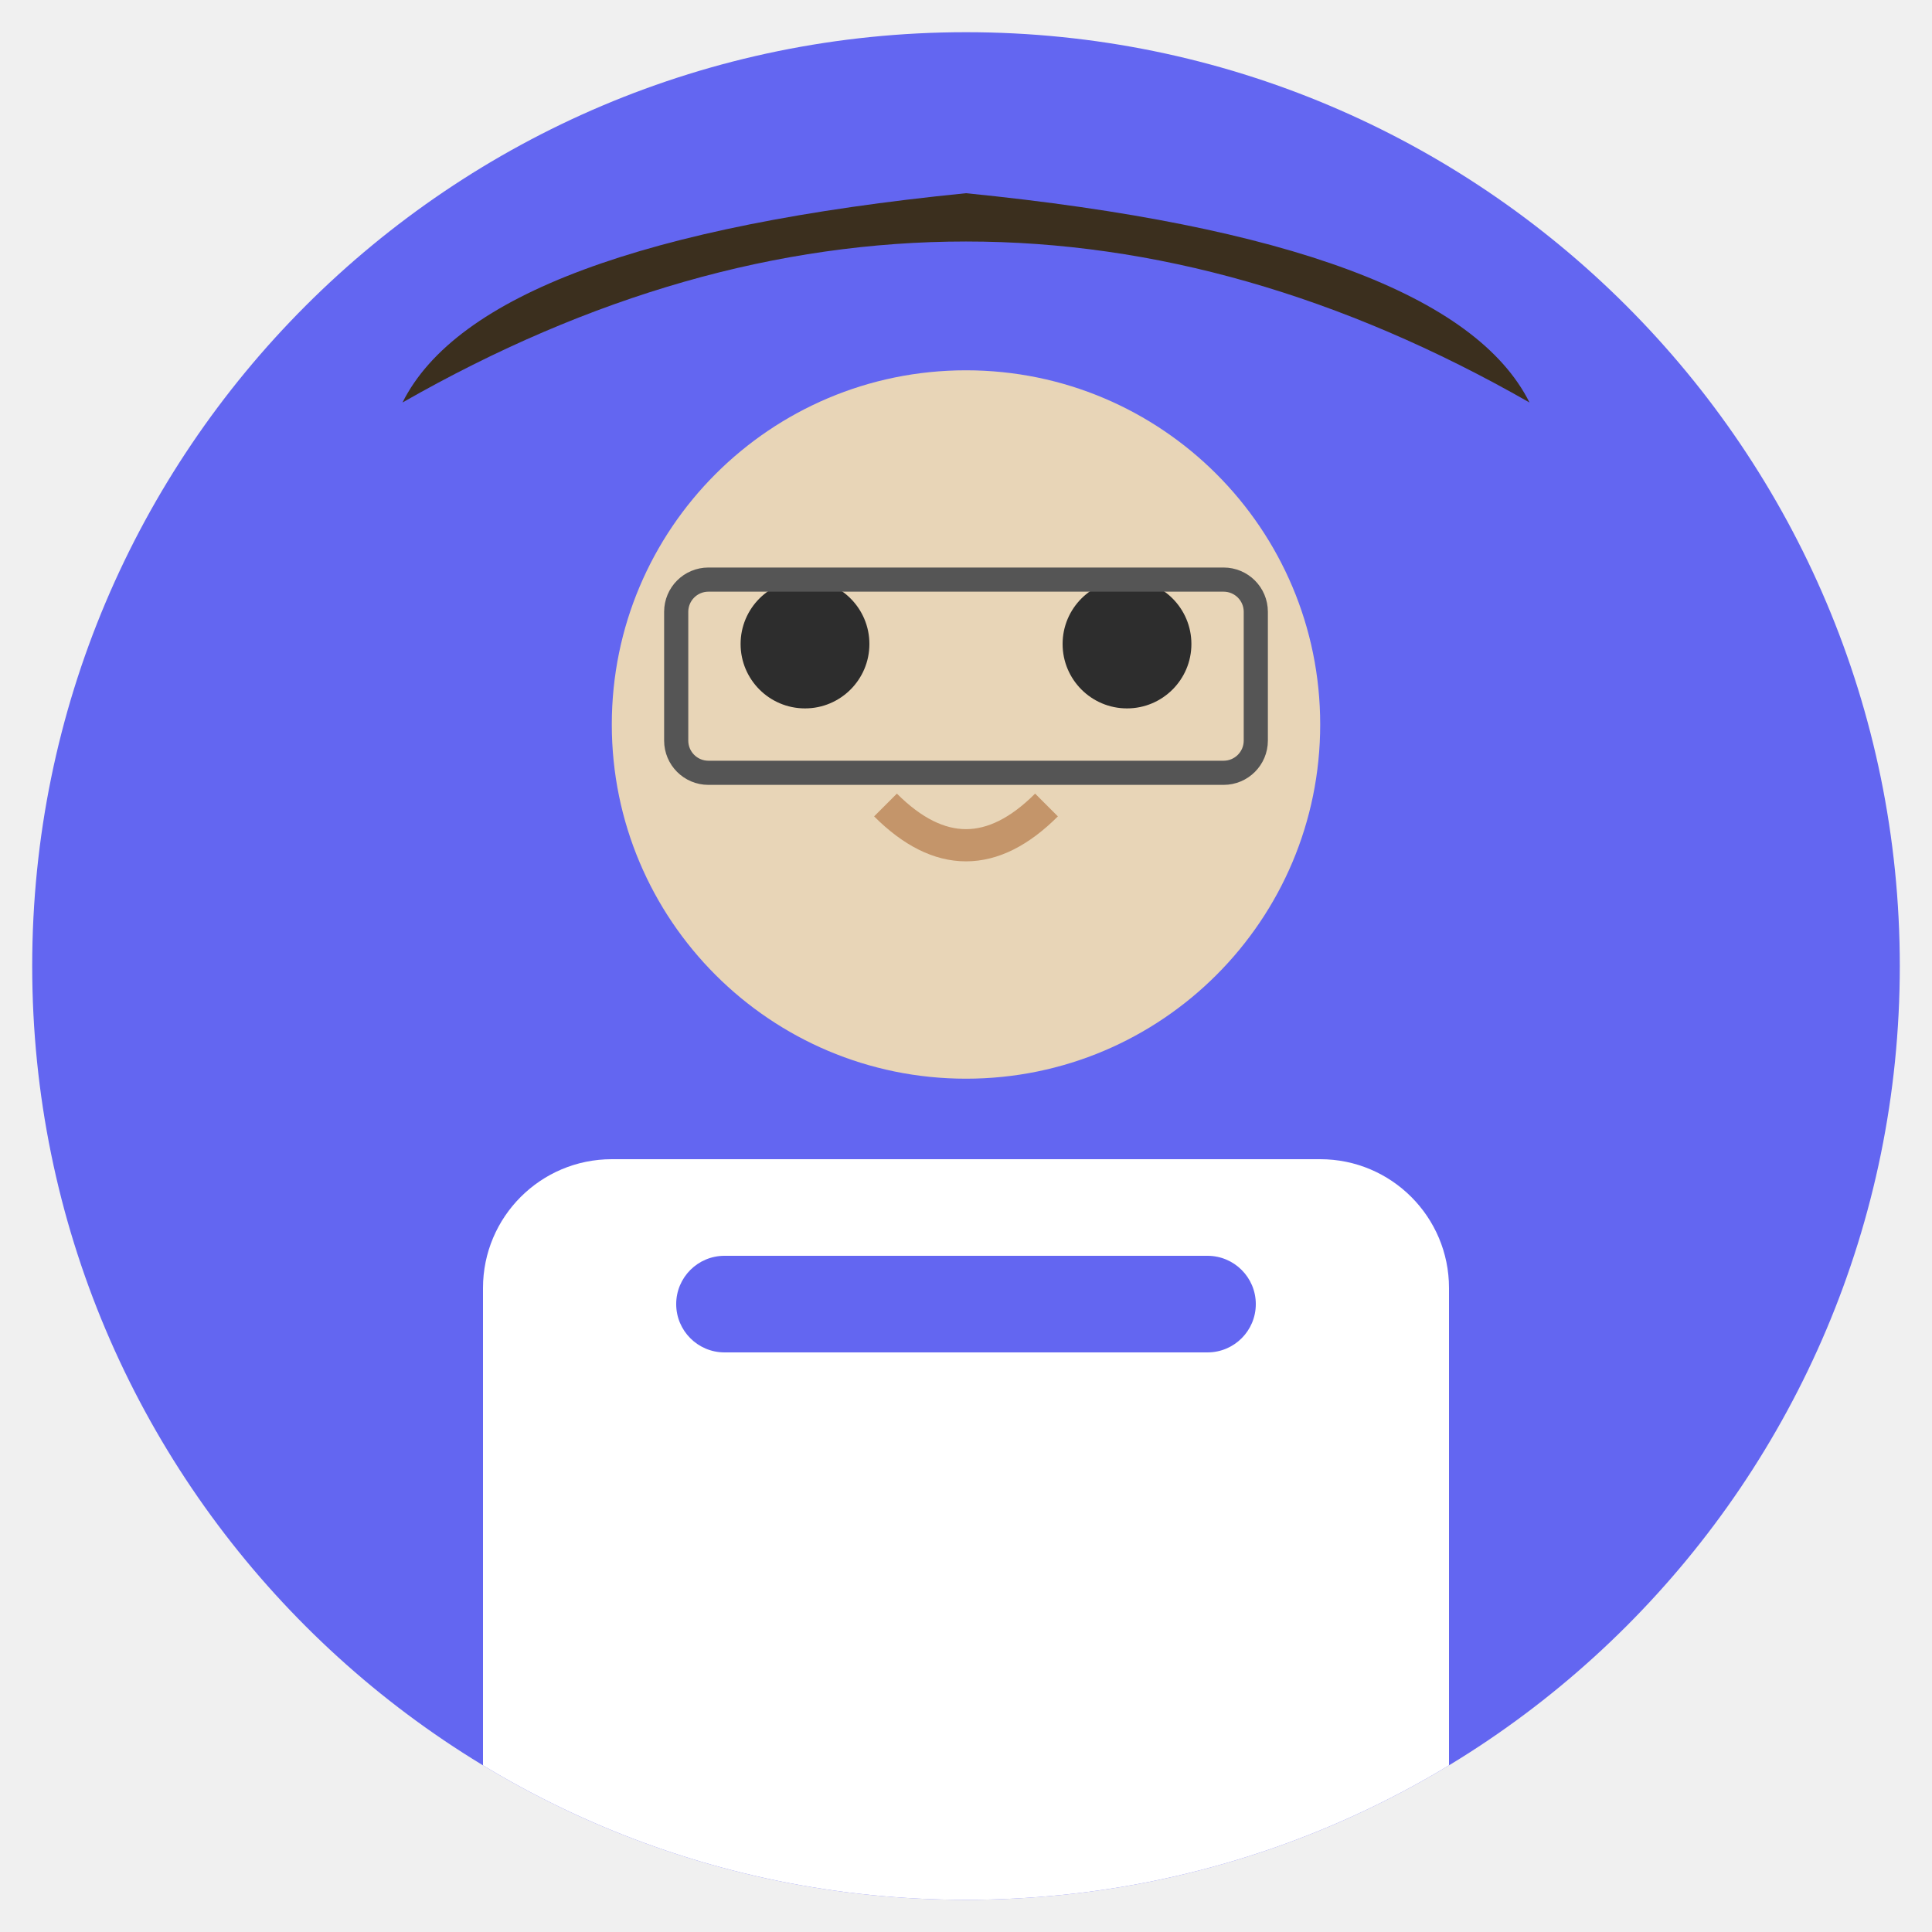
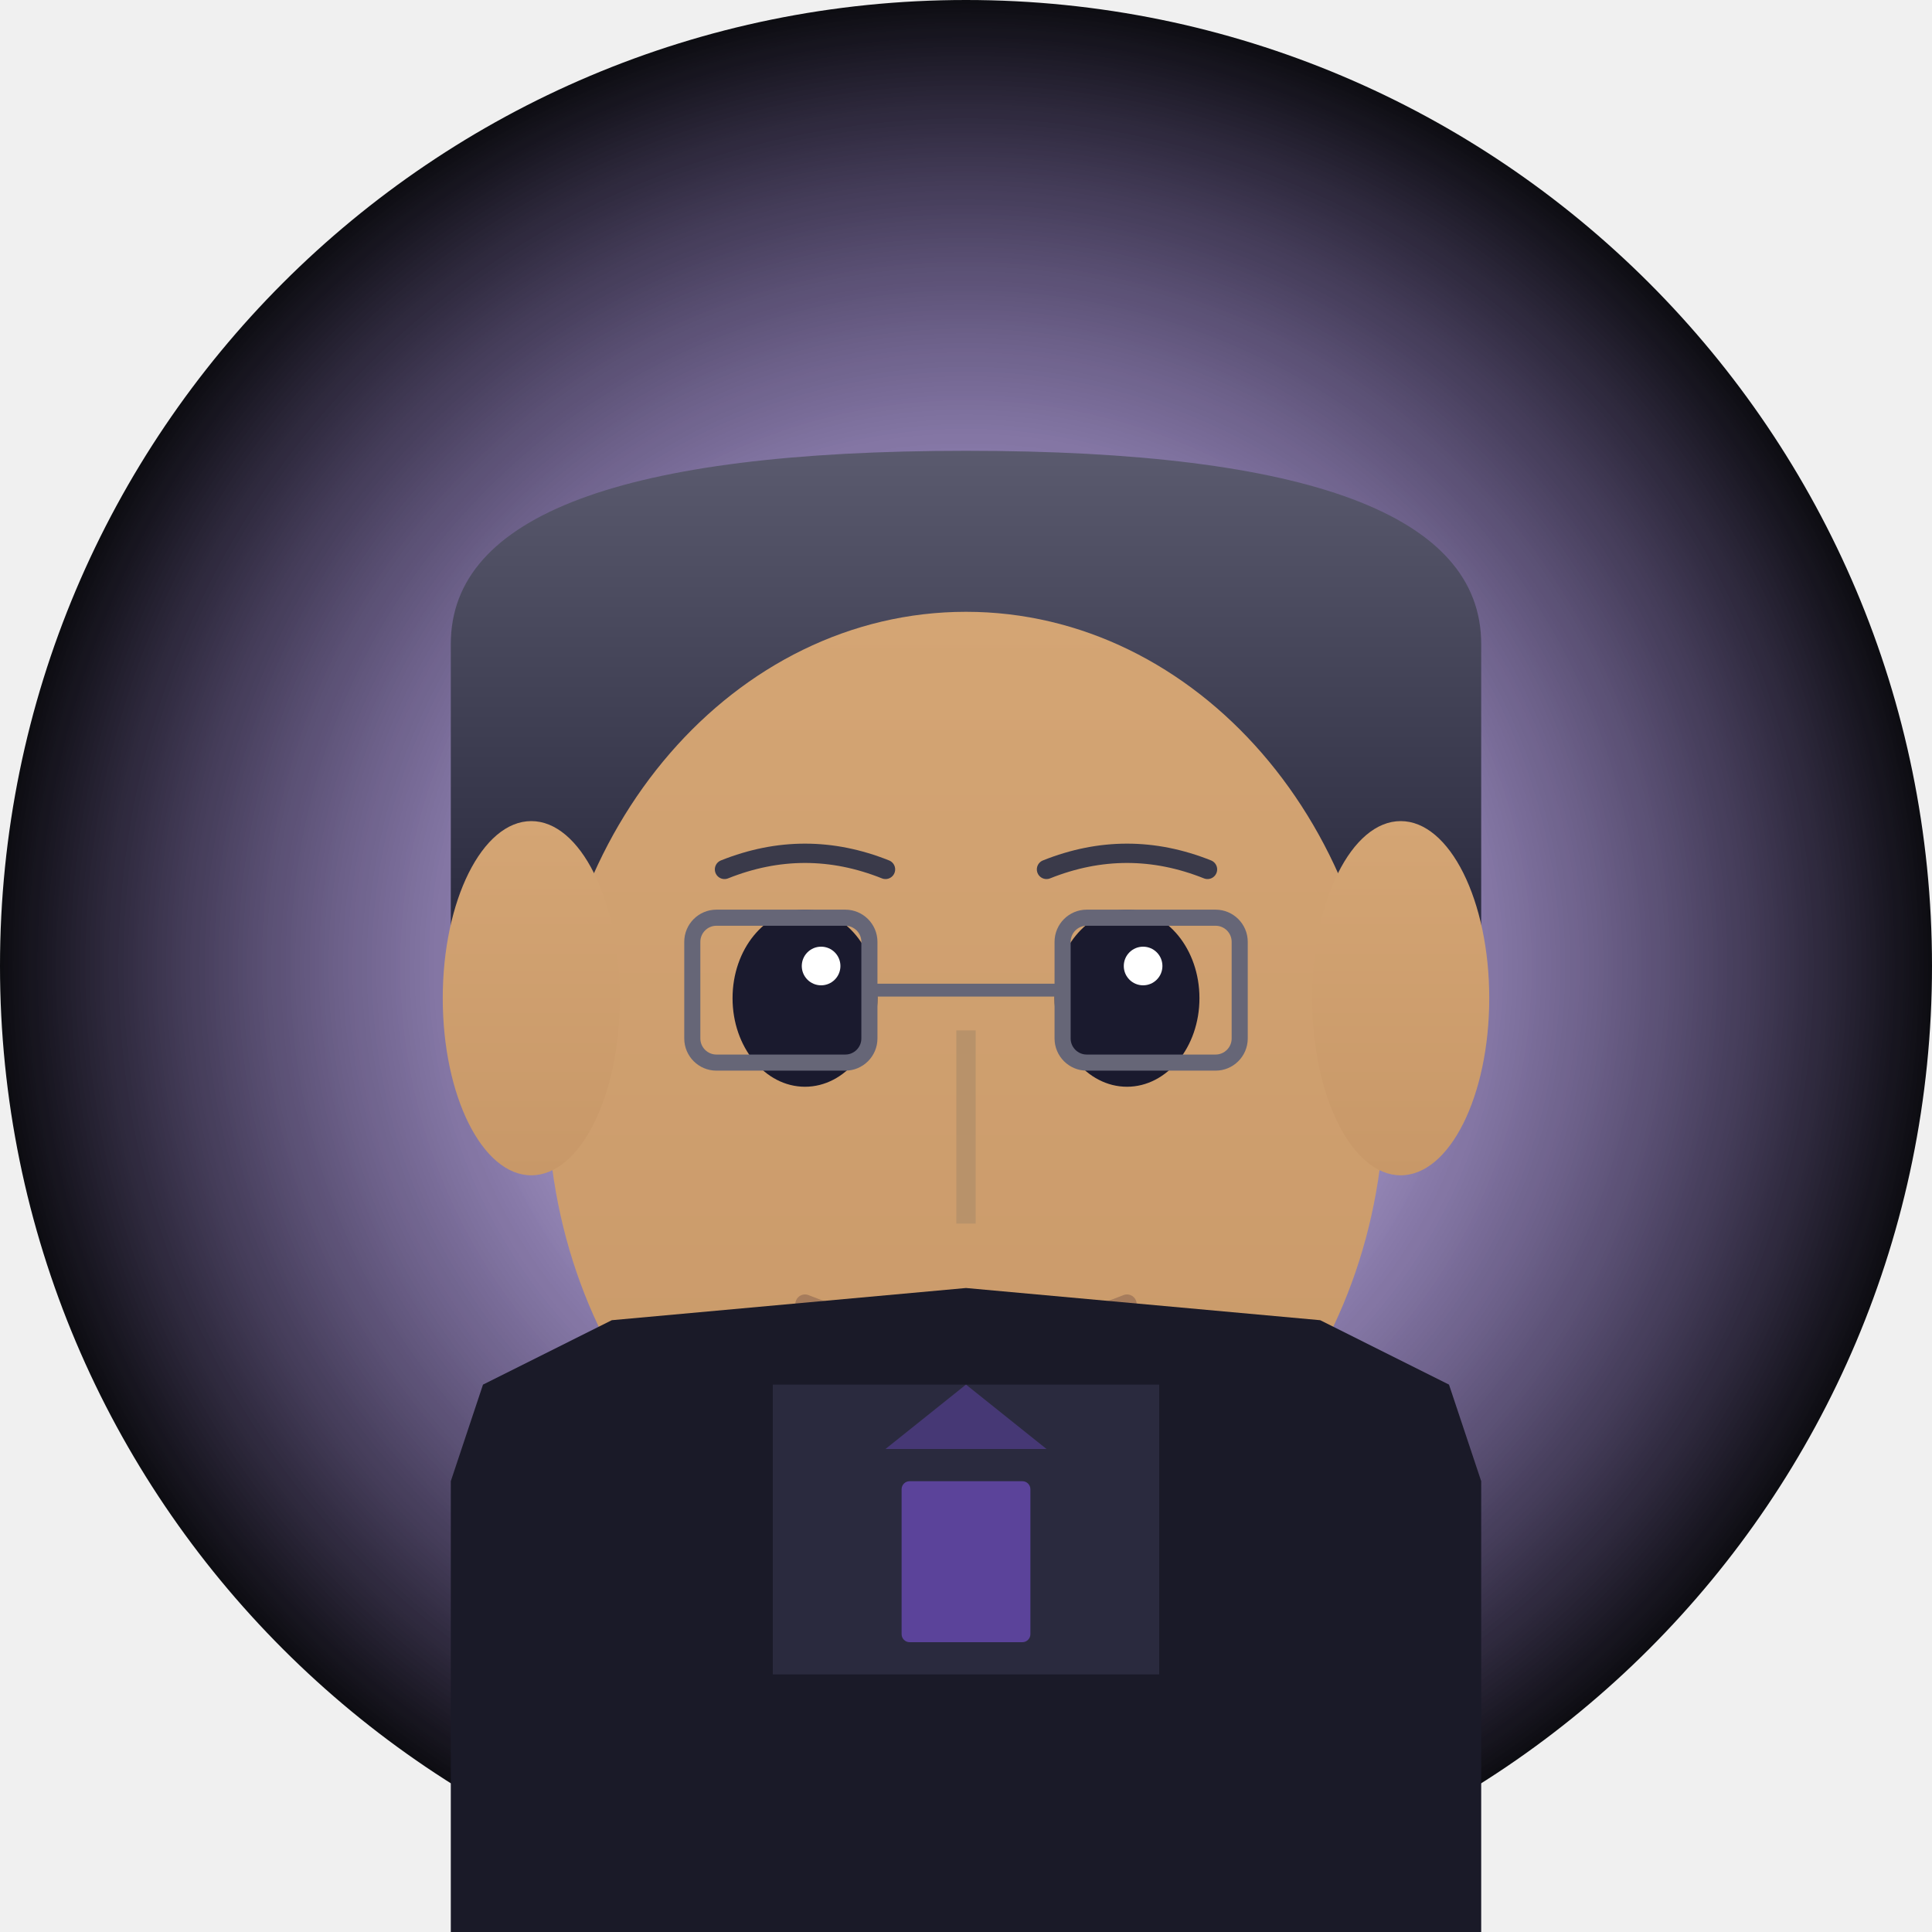
<svg xmlns="http://www.w3.org/2000/svg" viewBox="0 0 120 120">
  <defs>
-     <clipPath id="cm">
-       <circle cx="60" cy="60" r="58" />
-     </clipPath>
+     <linearGradient id="skinM" x1="0%" y1="0%" x2="0%" y2="100%">
+       <stop offset="0%" style="stop-color:#D4A574;stop-opacity:1" />
+       <stop offset="100%" style="stop-color:#C89868;stop-opacity:1" />
+     </linearGradient>
+     <radialGradient id="bgM" cx="50%" cy="50%" r="50%">
+       <stop offset="0%" style="stop-color:#8B5CF6;stop-opacity:0.2" />
+       <stop offset="100%" style="stop-color:#0A0A0E;stop-opacity:1" />
+     </radialGradient>
+     <linearGradient id="hairM" x1="0%" y1="0%" x2="0%" y2="100%">
+       <stop offset="0%" style="stop-color:#5A5A6E;stop-opacity:1" />
+       <stop offset="100%" style="stop-color:#2A2A3E;stop-opacity:1" />
+     </linearGradient>
  </defs>
-   <circle cx="60" cy="60" r="58" fill="#6366F1" />
-   <g clip-path="url(#cm)">
-     <circle cx="60" cy="45" r="22" fill="#E8D5B7" />
-     <rect x="30" y="72" width="60" height="50" rx="8" fill="#fff" />
-     <rect x="42" y="78" width="36" height="6" rx="3" fill="#6366F1" />
-     <circle cx="50" cy="40" r="4" fill="#2D2D2D" />
-     <circle cx="70" cy="40" r="4" fill="#2D2D2D" />
-     <path d="M55 50 Q60 55 65 50" stroke="#C4956A" stroke-width="2" fill="none" />
-     <rect x="42" y="36" width="36" height="12" rx="2" fill="none" stroke="#555" stroke-width="1.5" />
-     <path d="M25 25 Q60 5 95 25 Q90 15 60 12 Q30 15 25 25Z" fill="#3B2F1E" />
-   </g>
+   <circle cx="60" cy="60" r="60" fill="url(#bgM)" />
+   <path d="M 28 40 Q 28 28 60 28 Q 92 28 92 40 L 92 58 Q 75 52 60 52 Q 45 52 28 58 Z" fill="url(#hairM)" />
+   <ellipse cx="60" cy="68" rx="26" ry="30" fill="url(#skinM)" />
+   <ellipse cx="33" cy="62" rx="5.5" ry="11" fill="url(#skinM)" />
+   <ellipse cx="87" cy="62" rx="5.5" ry="11" fill="url(#skinM)" />
+   <ellipse cx="50" cy="62" rx="4.5" ry="5.5" fill="#1a1a2e" />
+   <ellipse cx="70" cy="62" rx="4.5" ry="5.5" fill="#1a1a2e" />
+   <circle cx="51" cy="60" r="1.2" fill="#ffffff" />
+   <circle cx="71" cy="60" r="1.2" fill="#ffffff" />
+   <path d="M 45 54 Q 50 52 55 54" stroke="#3A3A4A" stroke-width="1.2" fill="none" stroke-linecap="round" />
+   <path d="M 65 54 Q 70 52 75 54" stroke="#3A3A4A" stroke-width="1.2" fill="none" stroke-linecap="round" />
+   <rect x="43" y="57" width="11" height="9" rx="1.5" fill="none" stroke="#666677" stroke-width="1" />
+   <rect x="66" y="57" width="11" height="9" rx="1.5" fill="none" stroke="#666677" stroke-width="1" />
+   <line x1="54" y1="61.5" x2="66" y2="61.5" stroke="#666677" stroke-width="0.8" />
+   <path d="M 60 64 L 60 76" stroke="#B8926A" stroke-width="1.2" fill="none" />
+   <path d="M 50 81 Q 60 85 70 81" stroke="#A67C5C" stroke-width="1.2" fill="none" stroke-linecap="round" />
+   <path d="M 28 92 L 30 86 L 38 82 L 60 80 L 82 82 L 90 86 L 92 92 L 92 120 L 28 120 Z" fill="#1a1a28" />
+   <rect x="48" y="86" width="24" height="18" fill="#2a2a3e" />
+   <path d="M 55 90 L 60 86 L 65 90" fill="#8B5CF6" opacity="0.3" />
+   <rect x="56" y="92" width="8" height="10" fill="#8B5CF6" opacity="0.5" rx="0.5" />
</svg>
